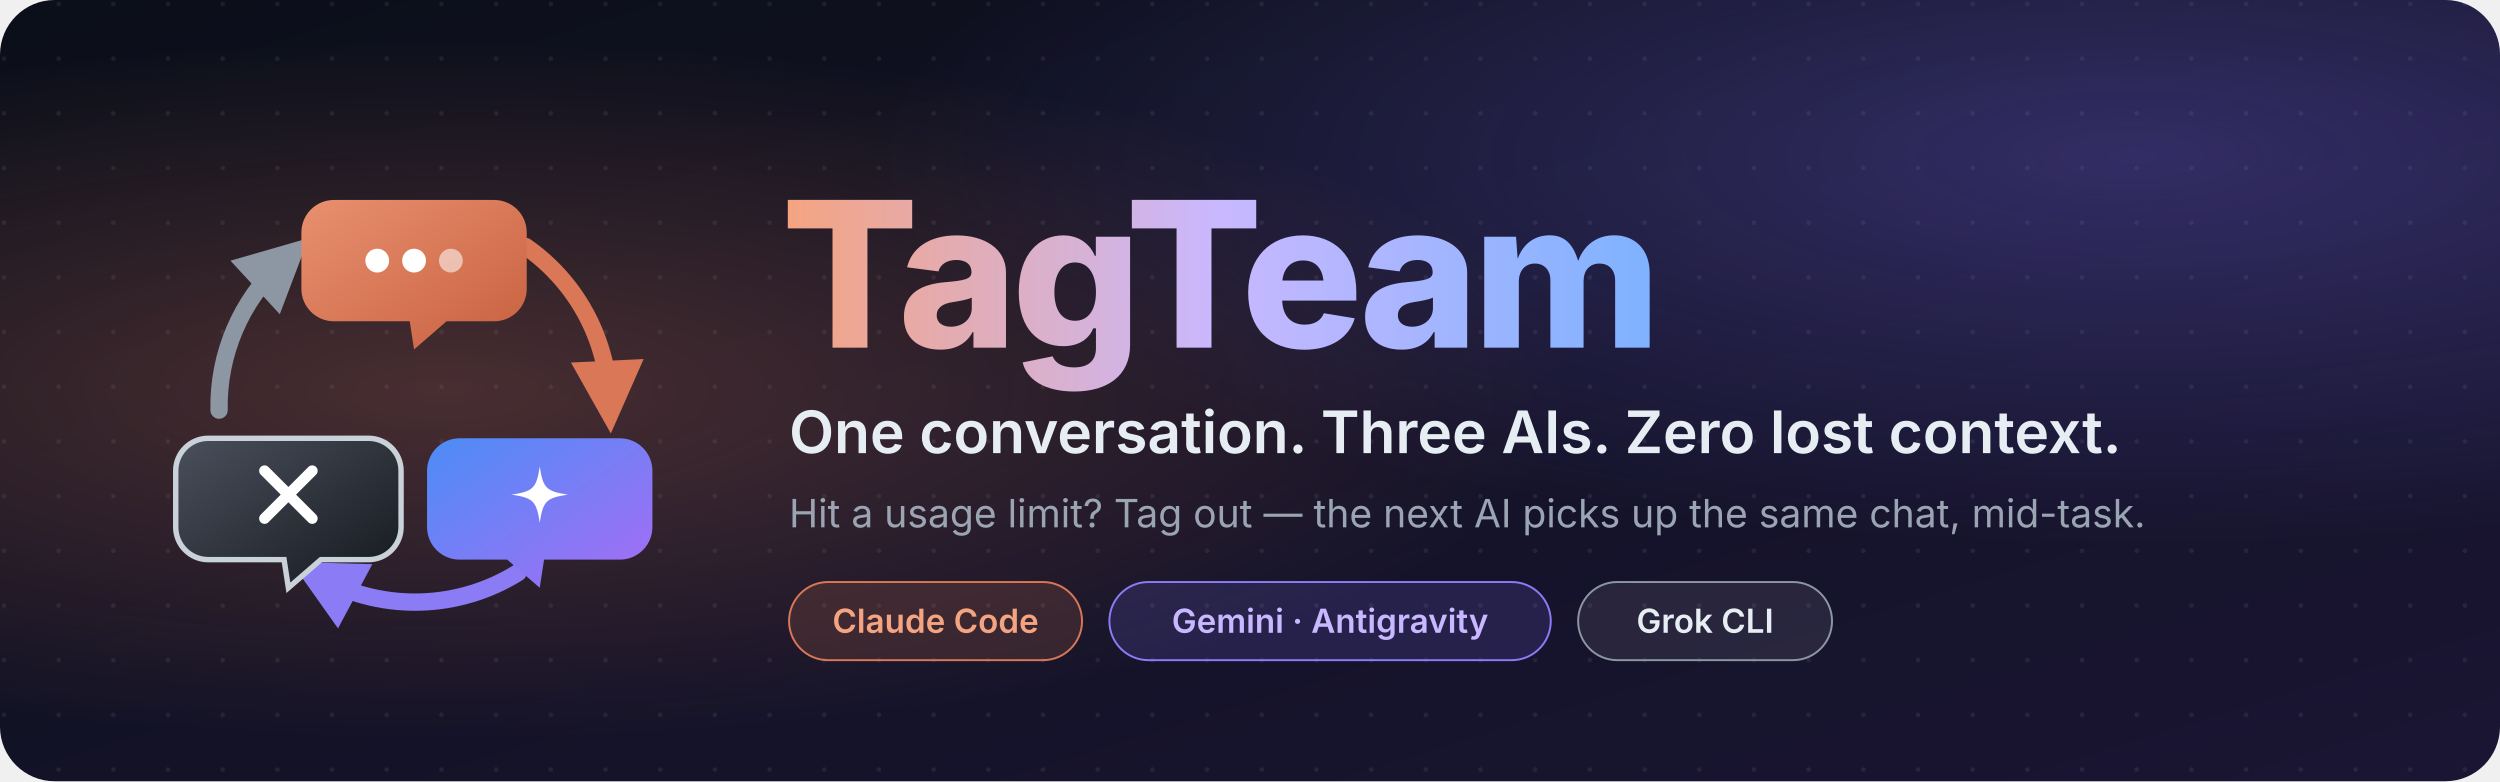
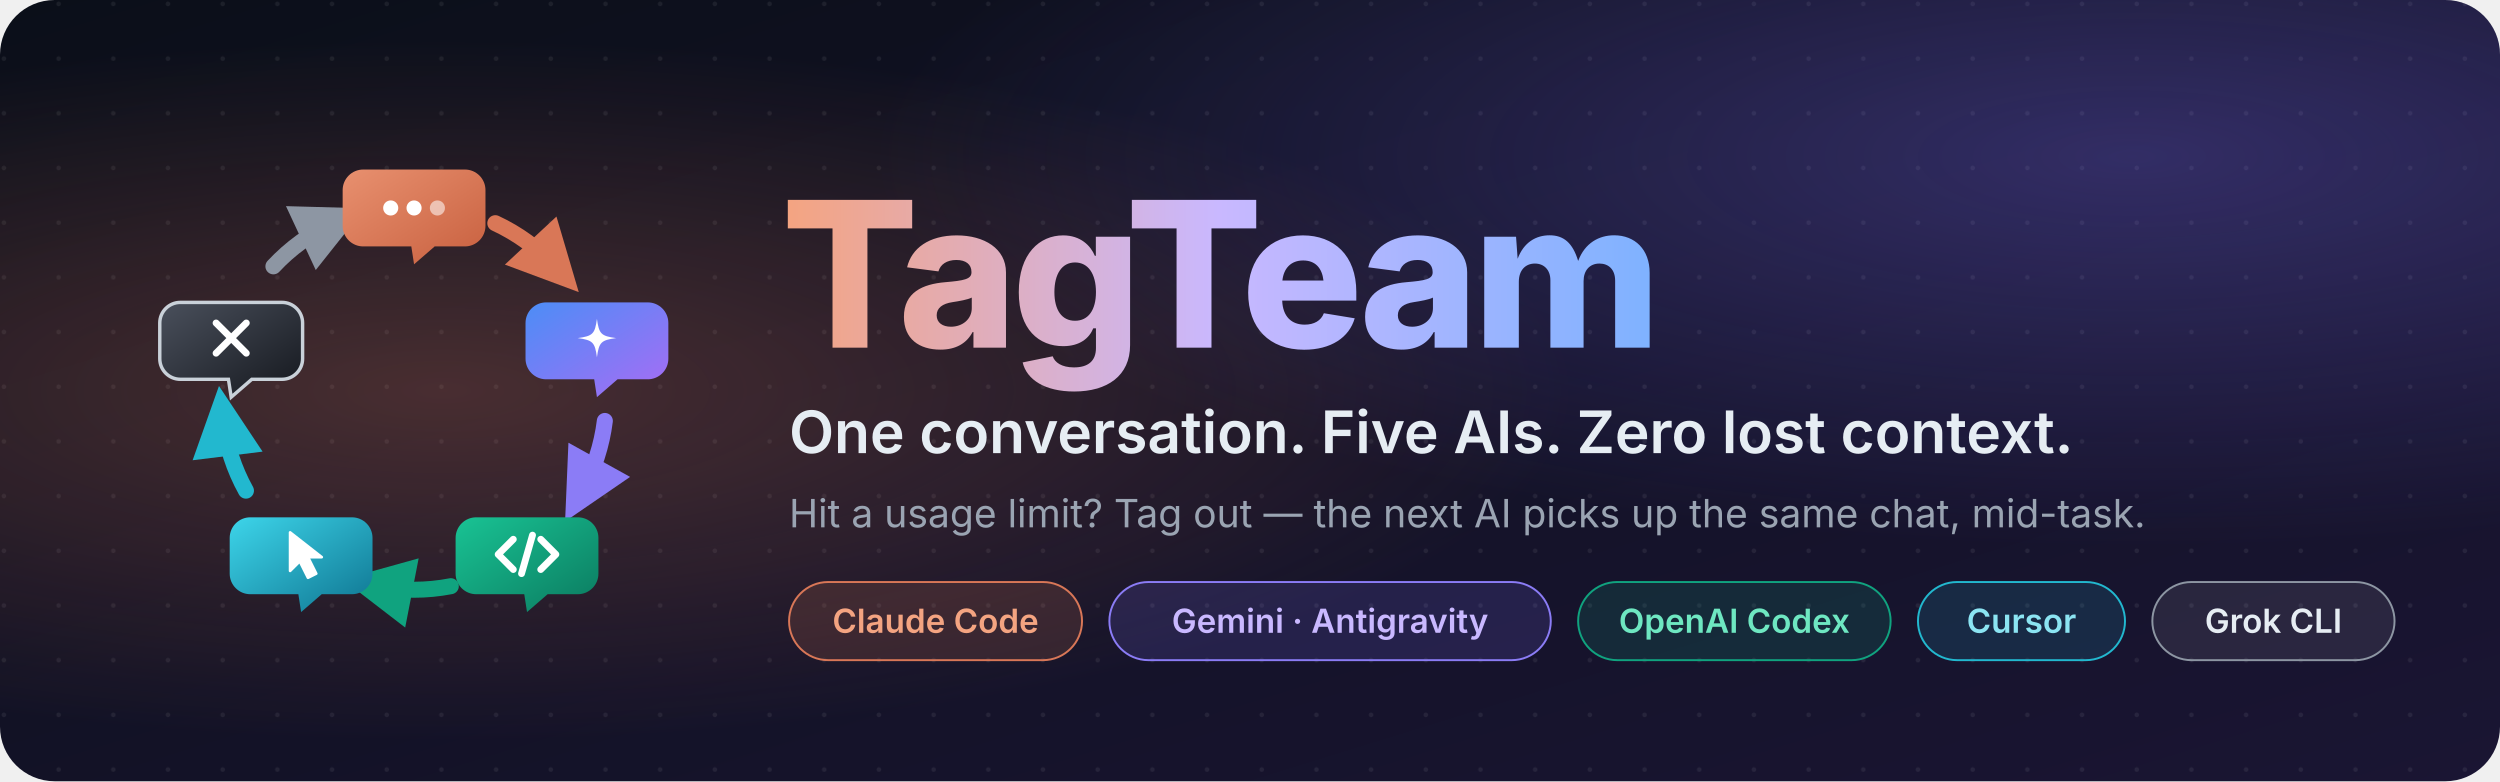
<svg xmlns="http://www.w3.org/2000/svg" viewBox="0 0 1280 400" width="1280" height="400" role="img" aria-labelledby="t d">
  <defs>
    <linearGradient id="bg" x1="0" y1="0" x2="1" y2="1">
      <stop offset="0" stop-color="#0B0F19" />
      <stop offset="1" stop-color="#1A1533" />
    </linearGradient>
    <radialGradient id="glowA" cx=".18" cy=".5" r=".45">
      <stop offset="0" stop-color="#D97757" stop-opacity=".28" />
      <stop offset="1" stop-color="#D97757" stop-opacity="0" />
    </radialGradient>
    <radialGradient id="glowB" cx=".85" cy=".2" r=".5">
      <stop offset="0" stop-color="#7C6CF6" stop-opacity=".30" />
      <stop offset="1" stop-color="#7C6CF6" stop-opacity="0" />
    </radialGradient>
    <linearGradient id="word" x1="0" y1="0" x2="1" y2="0">
      <stop offset="0" stop-color="#F4A481" />
      <stop offset=".5" stop-color="#C9B8FF" />
      <stop offset="1" stop-color="#7FB2FF" />
    </linearGradient>
    <pattern id="dots" width="28" height="28" patternUnits="userSpaceOnUse">
      <circle cx="2" cy="2" r="1.2" fill="#ffffff" opacity=".07" />
    </pattern>
  </defs>
  <rect width="1280" height="400" rx="28" fill="url(#bg)" />
  <rect width="1280" height="400" rx="28" fill="url(#dots)" />
  <rect width="1280" height="400" rx="28" fill="url(#glowA)" />
  <rect width="1280" height="400" rx="28" fill="url(#glowB)" />
-   <svg x="70" y="58" width="284" height="284" viewBox="0 0 512 512">
+   <svg x="62" y="50" width="300" height="300" viewBox="0 0 512 512">
    <defs>
+       <linearGradient id="cla" x1="0" y1="0" x2="1" y2="1">
+         <stop offset="0" stop-color="#E8906F" />
+         <stop offset="1" stop-color="#C8603F" />
+       </linearGradient>
+       <marker id="acla" viewBox="0 0 10 10" refX="5" refY="5" markerWidth="4.4" markerHeight="4.4" orient="auto-start-reverse">
+         <path d="M0 0 L10 5 L0 10 z" fill="#D97757" />
+       </marker>
      <linearGradient id="gem" x1="0" y1="0" x2="1" y2="1">
        <stop offset="0" stop-color="#4C8DF6" />
        <stop offset="1" stop-color="#A86CF5" />
      </linearGradient>
-       <linearGradient id="cla" x1="0" y1="0" x2="1" y2="1">
-         <stop offset="0" stop-color="#E8906F" />
-         <stop offset="1" stop-color="#C8603F" />
+       <marker id="agem" viewBox="0 0 10 10" refX="5" refY="5" markerWidth="4.4" markerHeight="4.4" orient="auto-start-reverse">
+         <path d="M0 0 L10 5 L0 10 z" fill="#8B7CF6" />
+       </marker>
+       <linearGradient id="cdx" x1="0" y1="0" x2="1" y2="1">
+         <stop offset="0" stop-color="#19C394" />
+         <stop offset="1" stop-color="#0B7A5F" />
      </linearGradient>
+       <marker id="acdx" viewBox="0 0 10 10" refX="5" refY="5" markerWidth="4.4" markerHeight="4.4" orient="auto-start-reverse">
+         <path d="M0 0 L10 5 L0 10 z" fill="#10A37F" />
+       </marker>
+       <linearGradient id="cur" x1="0" y1="0" x2="1" y2="1">
+         <stop offset="0" stop-color="#3DD5EA" />
+         <stop offset="1" stop-color="#0E7490" />
+       </linearGradient>
+       <marker id="acur" viewBox="0 0 10 10" refX="5" refY="5" markerWidth="4.4" markerHeight="4.4" orient="auto-start-reverse">
+         <path d="M0 0 L10 5 L0 10 z" fill="#22B8CF" />
+       </marker>
      <linearGradient id="grk" x1="0" y1="0" x2="1" y2="1">
        <stop offset="0" stop-color="#4A505C" />
        <stop offset="1" stop-color="#14171D" />
      </linearGradient>
-       <marker id="aC" viewBox="0 0 10 10" refX="5" refY="5" markerWidth="4.2" markerHeight="4.2" orient="auto-start-reverse">
-         <path d="M0 0 L10 5 L0 10 z" fill="#D97757" />
-       </marker>
-       <marker id="aG" viewBox="0 0 10 10" refX="5" refY="5" markerWidth="4.2" markerHeight="4.2" orient="auto-start-reverse">
-         <path d="M0 0 L10 5 L0 10 z" fill="#8B7CF6" />
-       </marker>
-       <marker id="aK" viewBox="0 0 10 10" refX="5" refY="5" markerWidth="4.2" markerHeight="4.2" orient="auto-start-reverse">
+       <marker id="agrk" viewBox="0 0 10 10" refX="5" refY="5" markerWidth="4.4" markerHeight="4.4" orient="auto-start-reverse">
        <path d="M0 0 L10 5 L0 10 z" fill="#8D96A3" />
      </marker>
    </defs>
-     <g fill="none" stroke-width="16" stroke-linecap="round">
-       <path d="M359 123 A180 180 0 0 1 436 262" stroke="#D97757" marker-end="url(#aC)" />
-       <path d="M352 424 A180 180 0 0 1 172 430" stroke="#8B7CF6" marker-end="url(#aG)" />
-       <path d="M76 274 A180 180 0 0 1 134 138" stroke="#8D96A3" marker-end="url(#aK)" />
+     <g fill="none" stroke-width="14" stroke-linecap="round">
+       <path d="M327.0 109.7 A168 168 0 0 1 378.9 147.4" stroke="#D97757" marker-end="url(#acla)" />
+       <path d="M422.7 282.5 A168 168 0 0 1 402.9 343.4" stroke="#8B7CF6" marker-end="url(#agem)" />
+       <path d="M288.1 426.9 A168 168 0 0 1 223.9 426.9" stroke="#10A37F" marker-end="url(#acdx)" />
+       <path d="M109.1 343.4 A168 168 0 0 1 89.3 282.5" stroke="#22B8CF" marker-end="url(#acur)" />
+       <path d="M133.1 147.4 A168 168 0 0 1 185.0 109.7" stroke="#8D96A3" marker-end="url(#agrk)" />
    </g>
-     <g transform="translate(256 132)">
+     <g transform="translate(256.0 94.0) scale(0.6)">
      <path d="M-74 -52 h148 a30 30 0 0 1 30 30 v52 a30 30 0 0 1 -30 30 h-44 l-30 26 l-4 -26 h-70 a30 30 0 0 1 -30 -30 v-52 a30 30 0 0 1 30 -30 z" fill="url(#cla)" />
      <circle cx="-34" cy="4" r="11" fill="#fff" />
      <circle cx="0" cy="4" r="11" fill="#fff" />
      <circle cx="34" cy="4" r="11" fill="#fff" opacity=".55" />
    </g>
-     <g transform="translate(372 352)">
-       <path d="M-74 -52 h148 a30 30 0 0 1 30 30 v52 a30 30 0 0 1 -30 30 h-70 l-4 26 l-30 -26 h-44 a30 30 0 0 1 -30 -30 v-52 a30 30 0 0 1 30 -30 z" fill="url(#gem)" />
-       <path d="M0 -26 C3 -6 6 -3 26 0 C6 3 3 6 0 26 C-3 6 -6 3 -26 0 C-6 -3 -3 -6 0 -26 z" fill="#fff" />
+     <g transform="translate(415.8 210.1) scale(0.6)">
+       <path d="M-74 -52 h148 a30 30 0 0 1 30 30 v52 a30 30 0 0 1 -30 30 h-44 l-30 26 l-4 -26 h-70 a30 30 0 0 1 -30 -30 v-52 a30 30 0 0 1 30 -30 z" fill="url(#gem)" />
+       <path d="M0 -28 C3 -6 6 -3 28 0 C6 3 3 6 0 28 C-3 6 -6 3 -28 0 C-6 -3 -3 -6 0 -28 z" fill="#fff" />
    </g>
-     <g transform="translate(140 352)">
+     <g transform="translate(354.7 397.9) scale(0.6)">
+       <path d="M-74 -52 h148 a30 30 0 0 1 30 30 v52 a30 30 0 0 1 -30 30 h-44 l-30 26 l-4 -26 h-70 a30 30 0 0 1 -30 -30 v-52 a30 30 0 0 1 30 -30 z" fill="url(#cdx)" />
+       <path d="M-20 -20 L-42 2 L-20 24 M20 -20 L42 2 L20 24 M8 -26 L-8 30" fill="none" stroke="#fff" stroke-width="10" stroke-linecap="round" stroke-linejoin="round" />
+     </g>
+     <g transform="translate(157.3 397.9) scale(0.6)">
+       <path d="M-74 -52 h148 a30 30 0 0 1 30 30 v52 a30 30 0 0 1 -30 30 h-44 l-30 26 l-4 -26 h-70 a30 30 0 0 1 -30 -30 v-52 a30 30 0 0 1 30 -30 z" fill="url(#cur)" />
+       <path d="M-16 -30 L-16 26 L-2 12 L10 36 L22 30 L10 6 L30 6 z" fill="#fff" stroke="#fff" stroke-width="4" stroke-linejoin="round" />
+     </g>
+     <g transform="translate(96.2 210.1) scale(0.6)">
      <path d="M-74 -52 h148 a30 30 0 0 1 30 30 v52 a30 30 0 0 1 -30 30 h-44 l-30 26 l-4 -26 h-70 a30 30 0 0 1 -30 -30 v-52 a30 30 0 0 1 30 -30 z" fill="url(#grk)" stroke="#C9D1D9" stroke-width="5" />
      <path d="M-22 -22 L22 22 M22 -22 L-22 22" stroke="#fff" stroke-width="10" stroke-linecap="round" />
    </g>
  </svg>
  <g font-family="ui-sans-serif, -apple-system, 'Segoe UI', Inter, Roboto, Helvetica, Arial, sans-serif">
    <text x="400" y="178" font-size="104" font-weight="800" letter-spacing="-3" fill="url(#word)">TagTeam</text>
-     <text x="404" y="232" font-size="30" font-weight="600" fill="#E6EDF3">One conversation. Three AIs. Zero lost context.</text>
+     <text x="404" y="232" font-size="30" font-weight="600" fill="#E6EDF3">One conversation. Five AIs. Zero lost context.</text>
    <text x="404" y="270" font-size="20" fill="#9AA4B2">Hit a usage limit? Tag out — the next AI picks up the same chat, mid-task.</text>
    <g font-size="17" font-weight="600">
      <rect x="404" y="298" width="150" height="40" rx="20" fill="#D97757" fill-opacity=".16" stroke="#D97757" />
      <text x="479" y="324" text-anchor="middle" fill="#F4A481">Claude Code</text>
      <rect x="568" y="298" width="226" height="40" rx="20" fill="#7C6CF6" fill-opacity=".16" stroke="#8B7CF6" />
      <text x="681" y="324" text-anchor="middle" fill="#C9B8FF">Gemini · Antigravity</text>
-       <rect x="808" y="298" width="130" height="40" rx="20" fill="#C9D1D9" fill-opacity=".10" stroke="#8D96A3" />
-       <text x="873" y="324" text-anchor="middle" fill="#E6EDF3">Grok CLI</text>
+       <rect x="808" y="298" width="160" height="40" rx="20" fill="#10A37F" fill-opacity=".16" stroke="#10A37F" />
+       <text x="888" y="324" text-anchor="middle" fill="#6EE7C1">OpenAI Codex</text>
+       <rect x="982" y="298" width="106" height="40" rx="20" fill="#22B8CF" fill-opacity=".14" stroke="#22B8CF" />
+       <text x="1035" y="324" text-anchor="middle" fill="#8BE4F2">Cursor</text>
+       <rect x="1102" y="298" width="124" height="40" rx="20" fill="#C9D1D9" fill-opacity=".10" stroke="#8D96A3" />
+       <text x="1164" y="324" text-anchor="middle" fill="#E6EDF3">Grok CLI</text>
    </g>
  </g>
</svg>
